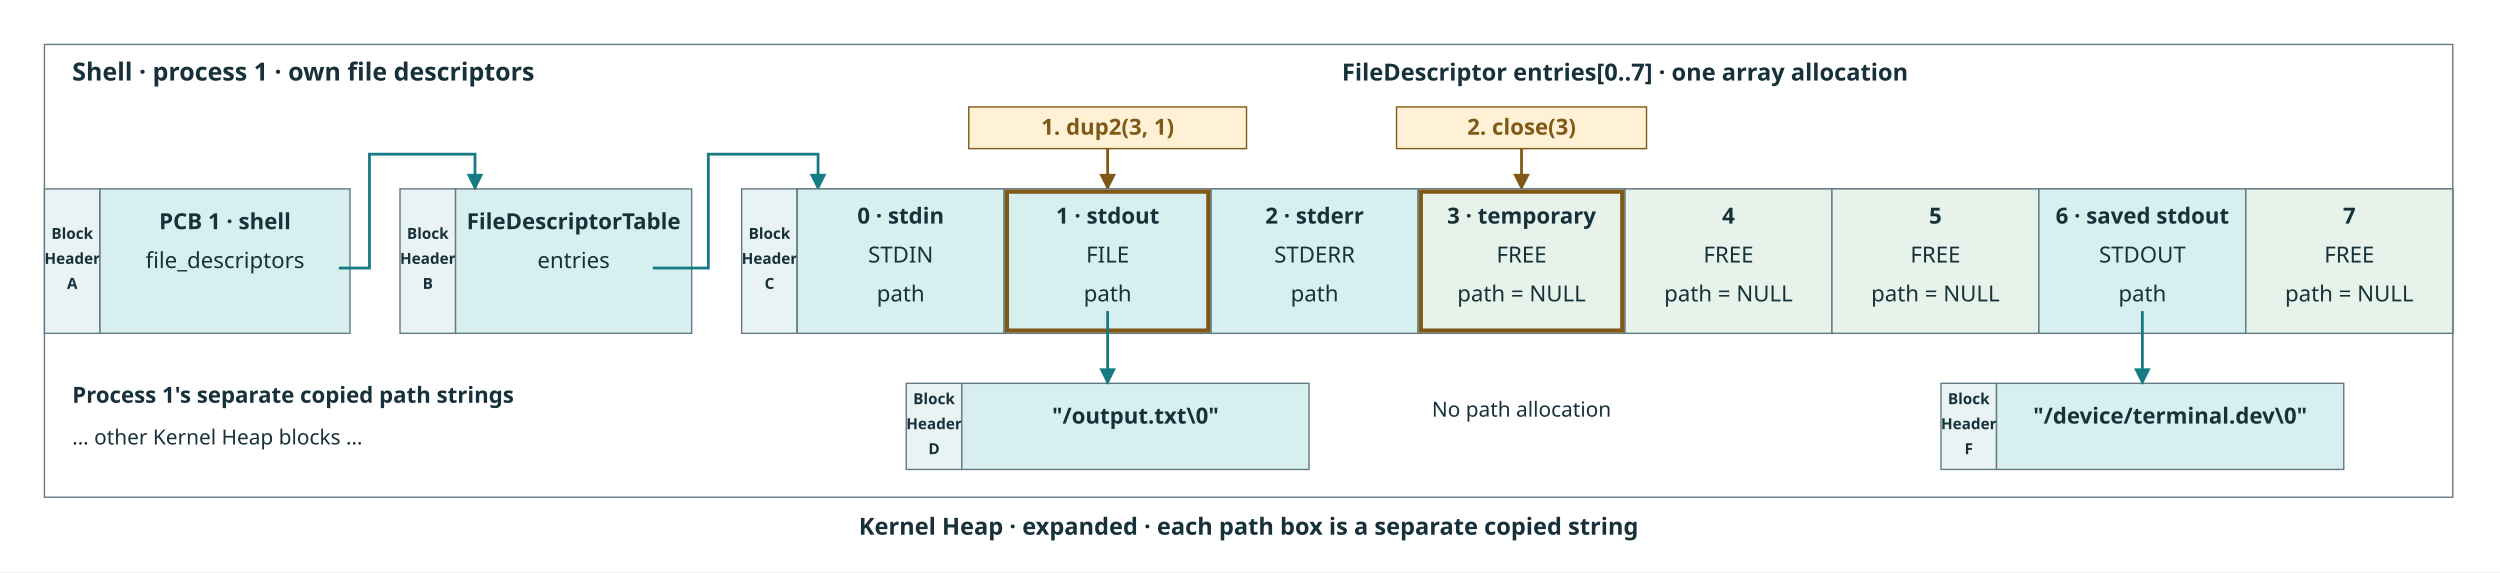
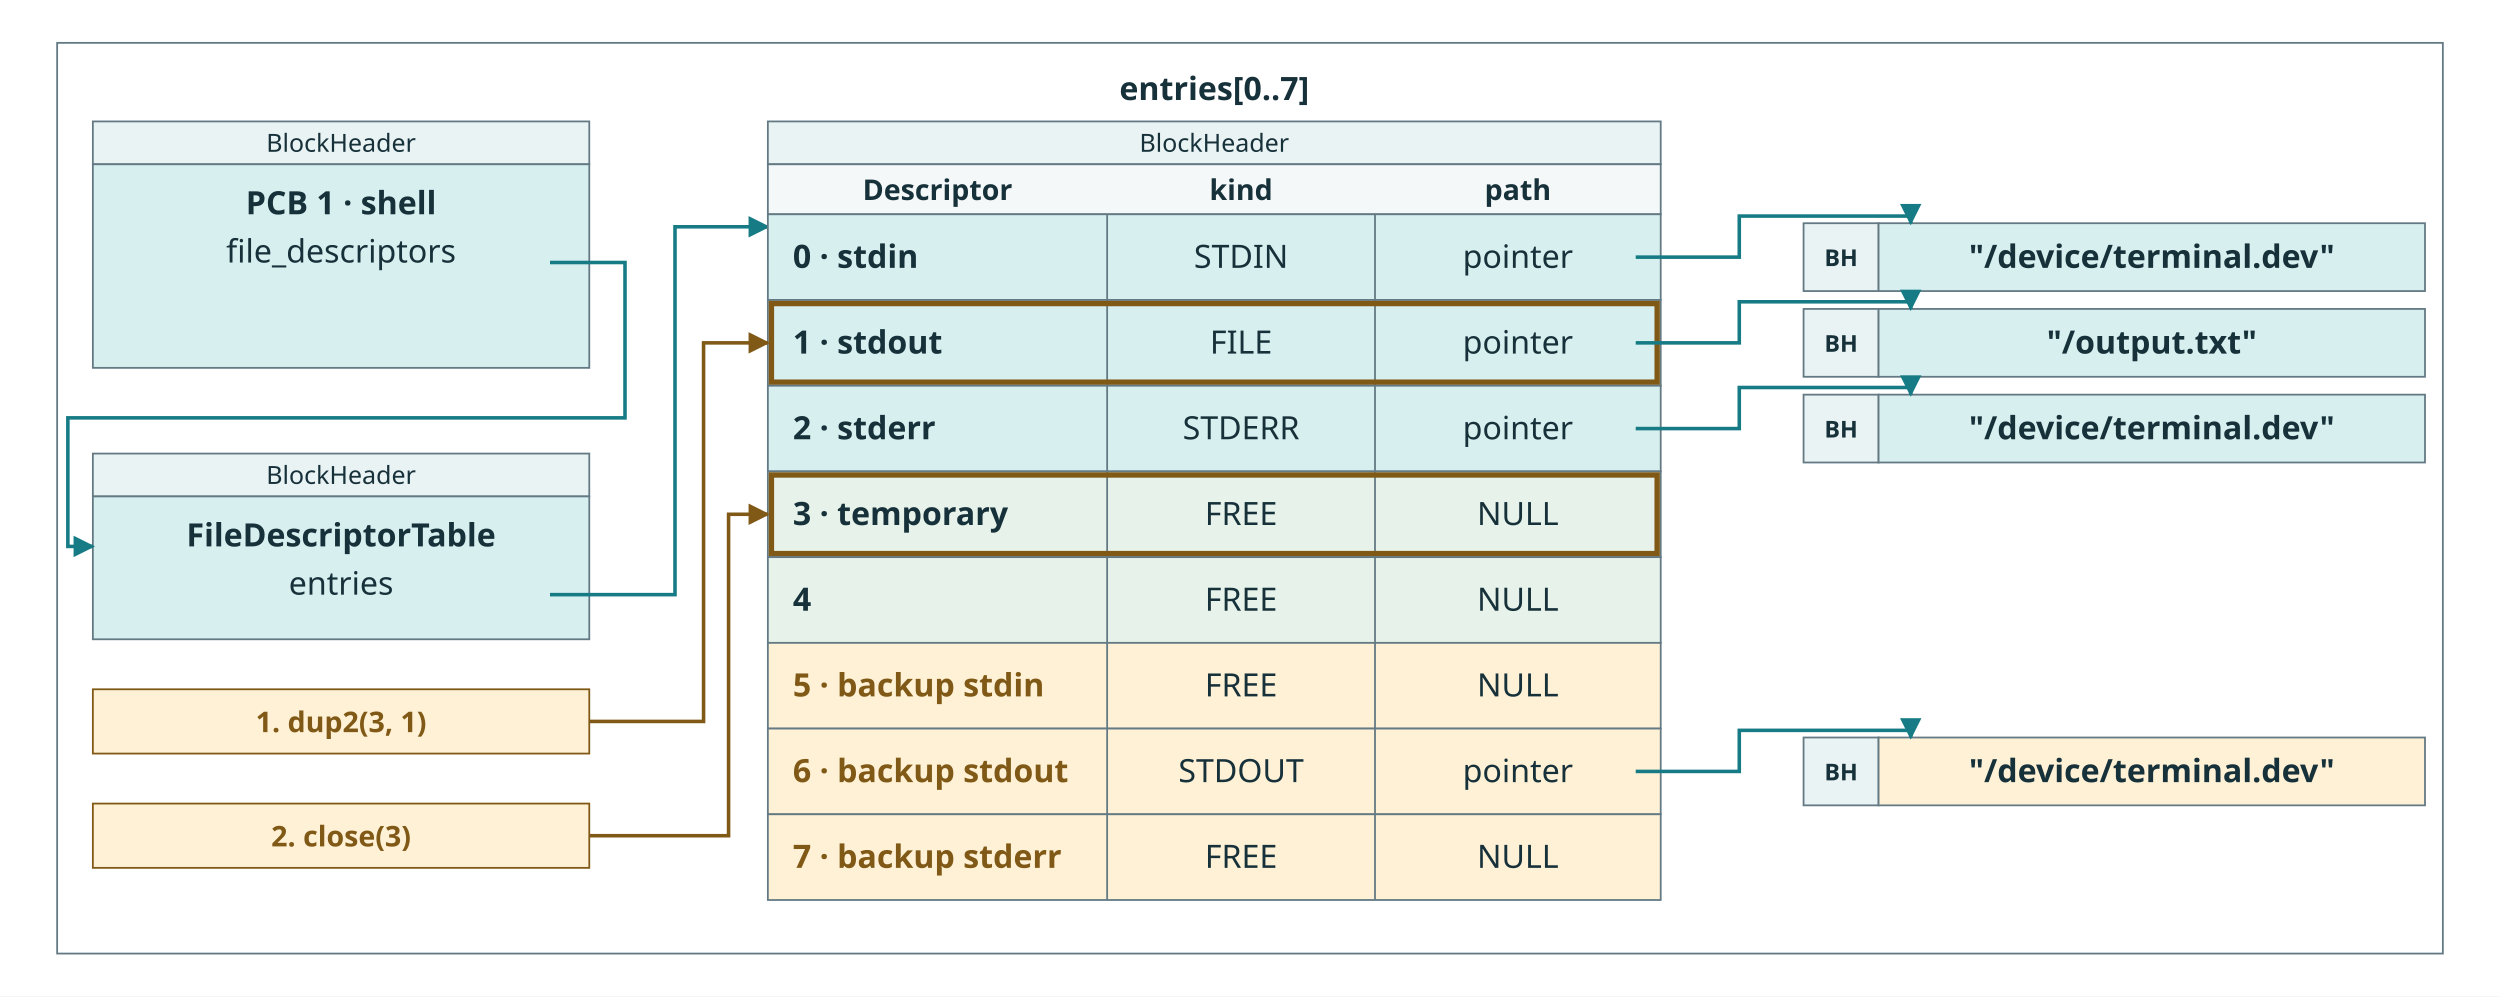
- <svg xmlns="http://www.w3.org/2000/svg" width="1800" height="412" viewBox="0 0 1800 412" role="img" aria-labelledby="title desc">
+ <svg xmlns="http://www.w3.org/2000/svg" width="1400" height="558" viewBox="0 0 1400 558" role="img" aria-labelledby="title desc">
  <defs>
    <marker id="405ea8" viewBox="0 0 10 10" refX="9" refY="5" markerWidth="6" markerHeight="6" orient="auto">
      <path d="M 0 0 L 10 5 L 0 10 z" fill="#167b84" />
    </marker>
    <marker id="26715b" viewBox="0 0 10 10" refX="9" refY="5" markerWidth="6" markerHeight="6" orient="auto">
      <path d="M 0 0 L 10 5 L 0 10 z" fill="#25734f" />
    </marker>
    <marker id="785099" viewBox="0 0 10 10" refX="9" refY="5" markerWidth="6" markerHeight="6" orient="auto">
      <path d="M 0 0 L 10 5 L 0 10 z" fill="#637983" />
    </marker>
    <marker id="9c3d15" viewBox="0 0 10 10" refX="9" refY="5" markerWidth="6" markerHeight="6" orient="auto">
      <path d="M 0 0 L 10 5 L 0 10 z" fill="#805916" />
    </marker>
  </defs>
-   <rect width="1800" height="412" fill="white" />
+   <rect width="1400" height="558" fill="white" />
  <g font-family="Cantarell, sans-serif">
-     <rect x="32" y="32" width="1734" height="326" fill="none" stroke="#637983" stroke-width="1" />
-     <a href="../../kernel/process/process.header#L42">
-       <text x="52" y="58" text-anchor="start" font-size="18" font-weight="bold" fill="#17313a">Shell · process 1 · own file descriptors</text>
+     <rect x="32" y="24" width="1336" height="510" fill="none" stroke="#637983" stroke-width="1" />
+     <rect x="52" y="68" width="278" height="24" fill="#eaf3f4" stroke="#637983" stroke-width="1" />
+     <a href="../../common/heap.header#L5">
+       <text x="191.0" y="85" text-anchor="middle" font-size="14" font-weight="normal" fill="#17313a">BlockHeader</text>
    </a>
-     <rect x="32" y="136" width="40" height="104" fill="#eaf3f4" stroke="#637983" stroke-width="1" />
-     <a href="../../common/heap.header#L5">
-       <text x="52" y="172.0" text-anchor="middle" font-size="11" font-weight="bold" fill="#17313a">Block</text>
-     </a>
-     <a href="../../common/heap.header#L5">
-       <text x="52" y="190.0" text-anchor="middle" font-size="11" font-weight="bold" fill="#17313a">Header</text>
-     </a>
-     <a href="../../common/heap.header#L5">
-       <text x="52" y="208.0" text-anchor="middle" font-size="11" font-weight="bold" fill="#17313a">A</text>
-     </a>
-     <rect x="72" y="136" width="180" height="104" fill="#d8efef" stroke="#637983" stroke-width="1" />
+     <rect x="52" y="92" width="278" height="114" fill="#d8efef" stroke="#637983" stroke-width="1" />
    <a href="../../kernel/process/process.header#L31">
-       <text x="162.0" y="165" text-anchor="middle" font-size="16" font-weight="bold" fill="#17313a">PCB 1 · shell</text>
+       <text x="191.0" y="120" text-anchor="middle" font-size="18" font-weight="bold" fill="#17313a">PCB 1 · shell</text>
    </a>
    <a href="../../kernel/process/process.header#L42">
-       <text x="162.0" y="193" text-anchor="middle" font-size="16" font-weight="normal" fill="#17313a">file_descriptors</text>
+       <text x="191.0" y="147" text-anchor="middle" font-size="18" font-weight="normal" fill="#17313a">file_descriptors</text>
    </a>
-     <rect x="288" y="136" width="40" height="104" fill="#eaf3f4" stroke="#637983" stroke-width="1" />
+     <rect x="52" y="254" width="278" height="24" fill="#eaf3f4" stroke="#637983" stroke-width="1" />
    <a href="../../common/heap.header#L5">
-       <text x="308" y="172.0" text-anchor="middle" font-size="11" font-weight="bold" fill="#17313a">Block</text>
+       <text x="191.0" y="271" text-anchor="middle" font-size="14" font-weight="normal" fill="#17313a">BlockHeader</text>
    </a>
-     <a href="../../common/heap.header#L5">
-       <text x="308" y="190.0" text-anchor="middle" font-size="11" font-weight="bold" fill="#17313a">Header</text>
-     </a>
-     <a href="../../common/heap.header#L5">
-       <text x="308" y="208.0" text-anchor="middle" font-size="11" font-weight="bold" fill="#17313a">B</text>
-     </a>
-     <rect x="328" y="136" width="170" height="104" fill="#d8efef" stroke="#637983" stroke-width="1" />
+     <rect x="52" y="278" width="278" height="80" fill="#d8efef" stroke="#637983" stroke-width="1" />
    <a href="../../kernel/filesystem/file_descriptor.header#L22">
-       <text x="413.0" y="165" text-anchor="middle" font-size="16" font-weight="bold" fill="#17313a">FileDescriptorTable</text>
+       <text x="191.0" y="306" text-anchor="middle" font-size="18" font-weight="bold" fill="#17313a">FileDescriptorTable</text>
    </a>
    <a href="../../kernel/filesystem/file_descriptor.header#L23">
-       <text x="413.0" y="193" text-anchor="middle" font-size="16" font-weight="normal" fill="#17313a">entries</text>
+       <text x="191.0" y="333" text-anchor="middle" font-size="18" font-weight="normal" fill="#17313a">entries</text>
    </a>
-     <rect x="534" y="136" width="40" height="104" fill="#eaf3f4" stroke="#637983" stroke-width="1" />
+     <path d="M 308 147 H 350 V 234 H 38 V 306 H 52" fill="none" stroke="#167b84" stroke-width="2" marker-end="url(#405ea8)" />
+     <path d="M 308 333 H 378 V 127 H 430" fill="none" stroke="#167b84" stroke-width="2" marker-end="url(#405ea8)" />
+     <a href="../../kernel/filesystem/file_descriptor.header#L15">
+       <text x="680" y="56" text-anchor="middle" font-size="18" font-weight="bold" fill="#17313a">entries[0..7]</text>
+     </a>
+     <rect x="430" y="68" width="500" height="24" fill="#eaf3f4" stroke="#637983" stroke-width="1" />
    <a href="../../common/heap.header#L5">
-       <text x="554" y="172.0" text-anchor="middle" font-size="11" font-weight="bold" fill="#17313a">Block</text>
+       <text x="680" y="85" text-anchor="middle" font-size="14" font-weight="normal" fill="#17313a">BlockHeader</text>
    </a>
-     <a href="../../common/heap.header#L5">
-       <text x="554" y="190.0" text-anchor="middle" font-size="11" font-weight="bold" fill="#17313a">Header</text>
-     </a>
-     <a href="../../common/heap.header#L5">
-       <text x="554" y="208.0" text-anchor="middle" font-size="11" font-weight="bold" fill="#17313a">C</text>
-     </a>
-     <rect x="574" y="136" width="1192" height="104" fill="#d8efef" stroke="#637983" stroke-width="1" />
-     <a href="../../kernel/filesystem/file_descriptor.header#L15">
-       <text x="1170" y="58" text-anchor="middle" font-size="17" font-weight="bold" fill="#17313a">FileDescriptor entries[0..7] · one array allocation</text>
-     </a>
-     <rect x="697.5" y="77" width="200" height="30" fill="#fff1d6" stroke="#805916" stroke-width="1" />
-     <a href="../../library/unistd/io.picoc#L58">
-       <text x="797.5" y="97" text-anchor="middle" font-size="16" font-weight="bold" fill="#805916">1. dup2(3, 1)</text>
-     </a>
-     <path d="M 797.5 107 L 797.5 136" fill="none" stroke="#805916" stroke-width="2" marker-end="url(#9c3d15)" />
-     <rect x="1005.5" y="77" width="180" height="30" fill="#fff1d6" stroke="#805916" stroke-width="1" />
-     <a href="../../library/unistd/io.picoc#L54">
-       <text x="1095.5" y="97" text-anchor="middle" font-size="16" font-weight="bold" fill="#805916">2. close(3)</text>
-     </a>
-     <path d="M 1095.5 107 L 1095.5 136" fill="none" stroke="#805916" stroke-width="2" marker-end="url(#9c3d15)" />
-     <path d="M 244 193 H 266 V 111 H 342 V 136" fill="none" stroke="#167b84" stroke-width="2" marker-end="url(#405ea8)" />
-     <path d="M 470 193 H 510 V 111 H 589 V 136" fill="none" stroke="#167b84" stroke-width="2" marker-end="url(#405ea8)" />
-     <rect x="574" y="136" width="149" height="104" fill="#d8efef" stroke="#637983" stroke-width="1" />
-     <text x="648.5" y="161" text-anchor="middle" font-size="16" font-weight="bold" fill="#17313a">0 · stdin</text>
-     <a href="../../kernel/filesystem/file_descriptor.header#L10">
-       <text x="648.5" y="189" text-anchor="middle" font-size="16" font-weight="normal" fill="#17313a">STDIN</text>
+     <rect x="430" y="92" width="500" height="28" fill="#f4f8f8" stroke="#637983" stroke-width="1" />
+     <text x="525" y="112" text-anchor="middle" font-size="16" font-weight="bold" fill="#17313a">Descriptor</text>
+     <a href="../../kernel/filesystem/file_descriptor.header#L16">
+       <text x="695" y="112" text-anchor="middle" font-size="16" font-weight="bold" fill="#17313a">kind</text>
    </a>
    <a href="../../kernel/filesystem/file_descriptor.header#L19">
-       <text x="648.5" y="217" text-anchor="middle" font-size="16" font-weight="normal" fill="#17313a">path</text>
+       <text x="850" y="112" text-anchor="middle" font-size="16" font-weight="bold" fill="#17313a">path</text>
    </a>
-     <rect x="723" y="136" width="149" height="104" fill="#d8efef" stroke="#637983" stroke-width="1" />
-     <text x="797.5" y="161" text-anchor="middle" font-size="16" font-weight="bold" fill="#17313a">1 · stdout</text>
-     <a href="../../kernel/filesystem/file_descriptor.header#L13">
-       <text x="797.5" y="189" text-anchor="middle" font-size="16" font-weight="normal" fill="#17313a">FILE</text>
+     <rect x="430" y="120" width="500" height="48" fill="#d8efef" stroke="#637983" stroke-width="1" />
+     <path d="M 620 120 v 48" stroke="#637983" />
+     <path d="M 770 120 v 48" stroke="#637983" />
+     <text x="444" y="150.0" text-anchor="start" font-size="18" font-weight="bold" fill="#17313a">0 · stdin</text>
+     <a href="../../kernel/filesystem/file_descriptor.header#L10">
+       <text x="695" y="150.0" text-anchor="middle" font-size="18" font-weight="normal" fill="#17313a">STDIN</text>
    </a>
    <a href="../../kernel/filesystem/file_descriptor.header#L19">
-       <text x="797.5" y="217" text-anchor="middle" font-size="16" font-weight="normal" fill="#17313a">path</text>
+       <text x="850" y="150.0" text-anchor="middle" font-size="18" font-weight="normal" fill="#17313a">pointer</text>
    </a>
-     <rect x="725" y="138" width="145" height="100" fill="none" stroke="#805916" stroke-width="3" />
-     <rect x="872" y="136" width="149" height="104" fill="#d8efef" stroke="#637983" stroke-width="1" />
-     <text x="946.5" y="161" text-anchor="middle" font-size="16" font-weight="bold" fill="#17313a">2 · stderr</text>
-     <a href="../../kernel/filesystem/file_descriptor.header#L12">
-       <text x="946.5" y="189" text-anchor="middle" font-size="16" font-weight="normal" fill="#17313a">STDERR</text>
+     <rect x="1010" y="125" width="42" height="38" fill="#eaf3f4" stroke="#637983" stroke-width="1" />
+     <a href="../../common/heap.header#L5">
+       <text x="1031" y="149.0" text-anchor="middle" font-size="13" font-weight="bold" fill="#17313a">BH</text>
+     </a>
+     <rect x="1052" y="125" width="306" height="38" fill="#d8efef" stroke="#637983" stroke-width="1" />
+     <a href="../../kernel/filesystem/file_descriptor.header#L19">
+       <text x="1205" y="150.0" text-anchor="middle" font-size="18" font-weight="bold" fill="#17313a">"/device/terminal.dev"</text>
+     </a>
+     <path d="M 916 144.0 H 974 V 121 H 1070 V 125" fill="none" stroke="#167b84" stroke-width="2" marker-end="url(#405ea8)" />
+     <rect x="430" y="168" width="500" height="48" fill="#d8efef" stroke="#637983" stroke-width="1" />
+     <path d="M 620 168 v 48" stroke="#637983" />
+     <path d="M 770 168 v 48" stroke="#637983" />
+     <text x="444" y="198.0" text-anchor="start" font-size="18" font-weight="bold" fill="#17313a">1 · stdout</text>
+     <a href="../../kernel/filesystem/file_descriptor.header#L13">
+       <text x="695" y="198.0" text-anchor="middle" font-size="18" font-weight="normal" fill="#17313a">FILE</text>
    </a>
    <a href="../../kernel/filesystem/file_descriptor.header#L19">
-       <text x="946.5" y="217" text-anchor="middle" font-size="16" font-weight="normal" fill="#17313a">path</text>
+       <text x="850" y="198.0" text-anchor="middle" font-size="18" font-weight="normal" fill="#17313a">pointer</text>
    </a>
-     <rect x="1021" y="136" width="149" height="104" fill="#e7f3ea" stroke="#637983" stroke-width="1" />
-     <text x="1095.5" y="161" text-anchor="middle" font-size="16" font-weight="bold" fill="#17313a">3 · temporary</text>
-     <a href="../../kernel/filesystem/file_descriptor.header#L9">
-       <text x="1095.5" y="189" text-anchor="middle" font-size="16" font-weight="normal" fill="#17313a">FREE</text>
+     <rect x="432" y="170" width="496" height="44" fill="none" stroke="#805916" stroke-width="3" />
+     <rect x="1010" y="173" width="42" height="38" fill="#eaf3f4" stroke="#637983" stroke-width="1" />
+     <a href="../../common/heap.header#L5">
+       <text x="1031" y="197.0" text-anchor="middle" font-size="13" font-weight="bold" fill="#17313a">BH</text>
+     </a>
+     <rect x="1052" y="173" width="306" height="38" fill="#d8efef" stroke="#637983" stroke-width="1" />
+     <a href="../../kernel/filesystem/file_descriptor.header#L19">
+       <text x="1205" y="198.0" text-anchor="middle" font-size="18" font-weight="bold" fill="#17313a">"/output.txt"</text>
+     </a>
+     <path d="M 916 192.0 H 974 V 169 H 1070 V 173" fill="none" stroke="#167b84" stroke-width="2" marker-end="url(#405ea8)" />
+     <rect x="430" y="216" width="500" height="48" fill="#d8efef" stroke="#637983" stroke-width="1" />
+     <path d="M 620 216 v 48" stroke="#637983" />
+     <path d="M 770 216 v 48" stroke="#637983" />
+     <text x="444" y="246.0" text-anchor="start" font-size="18" font-weight="bold" fill="#17313a">2 · stderr</text>
+     <a href="../../kernel/filesystem/file_descriptor.header#L12">
+       <text x="695" y="246.0" text-anchor="middle" font-size="18" font-weight="normal" fill="#17313a">STDERR</text>
    </a>
    <a href="../../kernel/filesystem/file_descriptor.header#L19">
-       <text x="1095.5" y="217" text-anchor="middle" font-size="16" font-weight="normal" fill="#17313a">path = NULL</text>
+       <text x="850" y="246.0" text-anchor="middle" font-size="18" font-weight="normal" fill="#17313a">pointer</text>
    </a>
-     <rect x="1023" y="138" width="145" height="100" fill="none" stroke="#805916" stroke-width="3" />
-     <rect x="1170" y="136" width="149" height="104" fill="#e7f3ea" stroke="#637983" stroke-width="1" />
-     <text x="1244.5" y="161" text-anchor="middle" font-size="16" font-weight="bold" fill="#17313a">4</text>
+     <rect x="1010" y="221" width="42" height="38" fill="#eaf3f4" stroke="#637983" stroke-width="1" />
+     <a href="../../common/heap.header#L5">
+       <text x="1031" y="245.0" text-anchor="middle" font-size="13" font-weight="bold" fill="#17313a">BH</text>
+     </a>
+     <rect x="1052" y="221" width="306" height="38" fill="#d8efef" stroke="#637983" stroke-width="1" />
+     <a href="../../kernel/filesystem/file_descriptor.header#L19">
+       <text x="1205" y="246.0" text-anchor="middle" font-size="18" font-weight="bold" fill="#17313a">"/device/terminal.dev"</text>
+     </a>
+     <path d="M 916 240.0 H 974 V 217 H 1070 V 221" fill="none" stroke="#167b84" stroke-width="2" marker-end="url(#405ea8)" />
+     <rect x="430" y="264" width="500" height="48" fill="#e7f3ea" stroke="#637983" stroke-width="1" />
+     <path d="M 620 264 v 48" stroke="#637983" />
+     <path d="M 770 264 v 48" stroke="#637983" />
+     <text x="444" y="294.0" text-anchor="start" font-size="18" font-weight="bold" fill="#17313a">3 · temporary</text>
    <a href="../../kernel/filesystem/file_descriptor.header#L9">
-       <text x="1244.5" y="189" text-anchor="middle" font-size="16" font-weight="normal" fill="#17313a">FREE</text>
+       <text x="695" y="294.0" text-anchor="middle" font-size="18" font-weight="normal" fill="#17313a">FREE</text>
    </a>
    <a href="../../kernel/filesystem/file_descriptor.header#L19">
-       <text x="1244.5" y="217" text-anchor="middle" font-size="16" font-weight="normal" fill="#17313a">path = NULL</text>
+       <text x="850" y="294.0" text-anchor="middle" font-size="18" font-weight="normal" fill="#17313a">NULL</text>
    </a>
-     <rect x="1319" y="136" width="149" height="104" fill="#e7f3ea" stroke="#637983" stroke-width="1" />
-     <text x="1393.5" y="161" text-anchor="middle" font-size="16" font-weight="bold" fill="#17313a">5</text>
+     <rect x="432" y="266" width="496" height="44" fill="none" stroke="#805916" stroke-width="3" />
+     <rect x="430" y="312" width="500" height="48" fill="#e7f3ea" stroke="#637983" stroke-width="1" />
+     <path d="M 620 312 v 48" stroke="#637983" />
+     <path d="M 770 312 v 48" stroke="#637983" />
+     <text x="444" y="342.0" text-anchor="start" font-size="18" font-weight="bold" fill="#17313a">4</text>
    <a href="../../kernel/filesystem/file_descriptor.header#L9">
-       <text x="1393.5" y="189" text-anchor="middle" font-size="16" font-weight="normal" fill="#17313a">FREE</text>
+       <text x="695" y="342.0" text-anchor="middle" font-size="18" font-weight="normal" fill="#17313a">FREE</text>
    </a>
    <a href="../../kernel/filesystem/file_descriptor.header#L19">
-       <text x="1393.5" y="217" text-anchor="middle" font-size="16" font-weight="normal" fill="#17313a">path = NULL</text>
+       <text x="850" y="342.0" text-anchor="middle" font-size="18" font-weight="normal" fill="#17313a">NULL</text>
    </a>
-     <rect x="1468" y="136" width="149" height="104" fill="#d8efef" stroke="#637983" stroke-width="1" />
-     <text x="1542.5" y="161" text-anchor="middle" font-size="16" font-weight="bold" fill="#17313a">6 · saved stdout</text>
-     <a href="../../kernel/filesystem/file_descriptor.header#L11">
-       <text x="1542.5" y="189" text-anchor="middle" font-size="16" font-weight="normal" fill="#17313a">STDOUT</text>
+     <rect x="430" y="360" width="500" height="48" fill="#fff1d6" stroke="#637983" stroke-width="1" />
+     <path d="M 620 360 v 48" stroke="#637983" />
+     <path d="M 770 360 v 48" stroke="#637983" />
+     <text x="444" y="390.0" text-anchor="start" font-size="18" font-weight="bold" fill="#805916">5 · backup stdin</text>
+     <a href="../../kernel/filesystem/file_descriptor.header#L9">
+       <text x="695" y="390.0" text-anchor="middle" font-size="18" font-weight="normal" fill="#17313a">FREE</text>
    </a>
    <a href="../../kernel/filesystem/file_descriptor.header#L19">
-       <text x="1542.5" y="217" text-anchor="middle" font-size="16" font-weight="normal" fill="#17313a">path</text>
+       <text x="850" y="390.0" text-anchor="middle" font-size="18" font-weight="normal" fill="#17313a">NULL</text>
    </a>
-     <rect x="1617" y="136" width="149" height="104" fill="#e7f3ea" stroke="#637983" stroke-width="1" />
-     <text x="1691.5" y="161" text-anchor="middle" font-size="16" font-weight="bold" fill="#17313a">7</text>
-     <a href="../../kernel/filesystem/file_descriptor.header#L9">
-       <text x="1691.5" y="189" text-anchor="middle" font-size="16" font-weight="normal" fill="#17313a">FREE</text>
+     <rect x="430" y="408" width="500" height="48" fill="#fff1d6" stroke="#637983" stroke-width="1" />
+     <path d="M 620 408 v 48" stroke="#637983" />
+     <path d="M 770 408 v 48" stroke="#637983" />
+     <text x="444" y="438.0" text-anchor="start" font-size="18" font-weight="bold" fill="#805916">6 · backup stdout</text>
+     <a href="../../kernel/filesystem/file_descriptor.header#L11">
+       <text x="695" y="438.0" text-anchor="middle" font-size="18" font-weight="normal" fill="#17313a">STDOUT</text>
    </a>
    <a href="../../kernel/filesystem/file_descriptor.header#L19">
-       <text x="1691.5" y="217" text-anchor="middle" font-size="16" font-weight="normal" fill="#17313a">path = NULL</text>
+       <text x="850" y="438.0" text-anchor="middle" font-size="18" font-weight="normal" fill="#17313a">pointer</text>
    </a>
-     <rect x="652.5" y="276" width="40" height="62" fill="#eaf3f4" stroke="#637983" stroke-width="1" />
+     <rect x="1010" y="413" width="42" height="38" fill="#eaf3f4" stroke="#637983" stroke-width="1" />
    <a href="../../common/heap.header#L5">
-       <text x="672.5" y="291.0" text-anchor="middle" font-size="11" font-weight="bold" fill="#17313a">Block</text>
+       <text x="1031" y="437.0" text-anchor="middle" font-size="13" font-weight="bold" fill="#17313a">BH</text>
    </a>
-     <a href="../../common/heap.header#L5">
-       <text x="672.5" y="309.0" text-anchor="middle" font-size="11" font-weight="bold" fill="#17313a">Header</text>
+     <rect x="1052" y="413" width="306" height="38" fill="#fff1d6" stroke="#637983" stroke-width="1" />
+     <a href="../../kernel/filesystem/file_descriptor.header#L19">
+       <text x="1205" y="438.0" text-anchor="middle" font-size="18" font-weight="bold" fill="#17313a">"/device/terminal.dev"</text>
    </a>
-     <a href="../../common/heap.header#L5">
-       <text x="672.5" y="327.0" text-anchor="middle" font-size="11" font-weight="bold" fill="#17313a">D</text>
+     <path d="M 916 432.0 H 974 V 409 H 1070 V 413" fill="none" stroke="#167b84" stroke-width="2" marker-end="url(#405ea8)" />
+     <rect x="430" y="456" width="500" height="48" fill="#fff1d6" stroke="#637983" stroke-width="1" />
+     <path d="M 620 456 v 48" stroke="#637983" />
+     <path d="M 770 456 v 48" stroke="#637983" />
+     <text x="444" y="486.0" text-anchor="start" font-size="18" font-weight="bold" fill="#805916">7 · backup stderr</text>
+     <a href="../../kernel/filesystem/file_descriptor.header#L9">
+       <text x="695" y="486.0" text-anchor="middle" font-size="18" font-weight="normal" fill="#17313a">FREE</text>
    </a>
-     <rect x="692.5" y="276" width="250" height="62" fill="#d8efef" stroke="#637983" stroke-width="1" />
    <a href="../../kernel/filesystem/file_descriptor.header#L19">
-       <text x="817.5" y="305" text-anchor="middle" font-size="16" font-weight="bold" fill="#17313a">"/output.txt\0"</text>
+       <text x="850" y="486.0" text-anchor="middle" font-size="18" font-weight="normal" fill="#17313a">NULL</text>
    </a>
-     <path d="M 797.5 224 V 276" fill="none" stroke="#167b84" stroke-width="2" marker-end="url(#405ea8)" />
-     <text x="1095.5" y="300" text-anchor="middle" font-size="15" font-weight="normal" fill="#17313a">No path allocation</text>
-     <rect x="1397.5" y="276" width="40" height="62" fill="#eaf3f4" stroke="#637983" stroke-width="1" />
-     <a href="../../common/heap.header#L5">
-       <text x="1417.5" y="291.0" text-anchor="middle" font-size="11" font-weight="bold" fill="#17313a">Block</text>
+     <rect x="52" y="386" width="278" height="36" fill="#fff1d6" stroke="#805916" stroke-width="1" />
+     <a href="../../library/unistd/io.picoc#L58">
+       <text x="191" y="410" text-anchor="middle" font-size="16" font-weight="bold" fill="#805916">1. dup2(3, 1)</text>
    </a>
-     <a href="../../common/heap.header#L5">
-       <text x="1417.5" y="309.0" text-anchor="middle" font-size="11" font-weight="bold" fill="#17313a">Header</text>
+     <path d="M 330 404 H 394 V 192 H 430" fill="none" stroke="#805916" stroke-width="2" marker-end="url(#9c3d15)" />
+     <rect x="52" y="450" width="278" height="36" fill="#fff1d6" stroke="#805916" stroke-width="1" />
+     <a href="../../library/unistd/io.picoc#L54">
+       <text x="191" y="474" text-anchor="middle" font-size="16" font-weight="bold" fill="#805916">2. close(3)</text>
    </a>
-     <a href="../../common/heap.header#L5">
-       <text x="1417.5" y="327.0" text-anchor="middle" font-size="11" font-weight="bold" fill="#17313a">F</text>
-     </a>
-     <rect x="1437.5" y="276" width="250" height="62" fill="#d8efef" stroke="#637983" stroke-width="1" />
-     <a href="../../kernel/filesystem/file_descriptor.header#L19">
-       <text x="1562.5" y="305" text-anchor="middle" font-size="16" font-weight="bold" fill="#17313a">"/device/terminal.dev\0"</text>
-     </a>
-     <path d="M 1542.5 224 V 276" fill="none" stroke="#167b84" stroke-width="2" marker-end="url(#405ea8)" />
-     <a href="../../kernel/filesystem/file_descriptor.header#L19">
-       <text x="52" y="290" text-anchor="start" font-size="16" font-weight="bold" fill="#17313a">Process 1's separate copied path strings</text>
-     </a>
-     <text x="52" y="320" text-anchor="start" font-size="15" font-weight="normal" fill="#17313a">… other Kernel Heap blocks …</text>
-     <text x="899" y="385" text-anchor="middle" font-size="17" font-weight="bold" fill="#17313a">Kernel Heap · expanded · each path box is a separate copied string</text>
+     <path d="M 330 468 H 408 V 288 H 430" fill="none" stroke="#805916" stroke-width="2" marker-end="url(#9c3d15)" />
  </g>
</svg>
